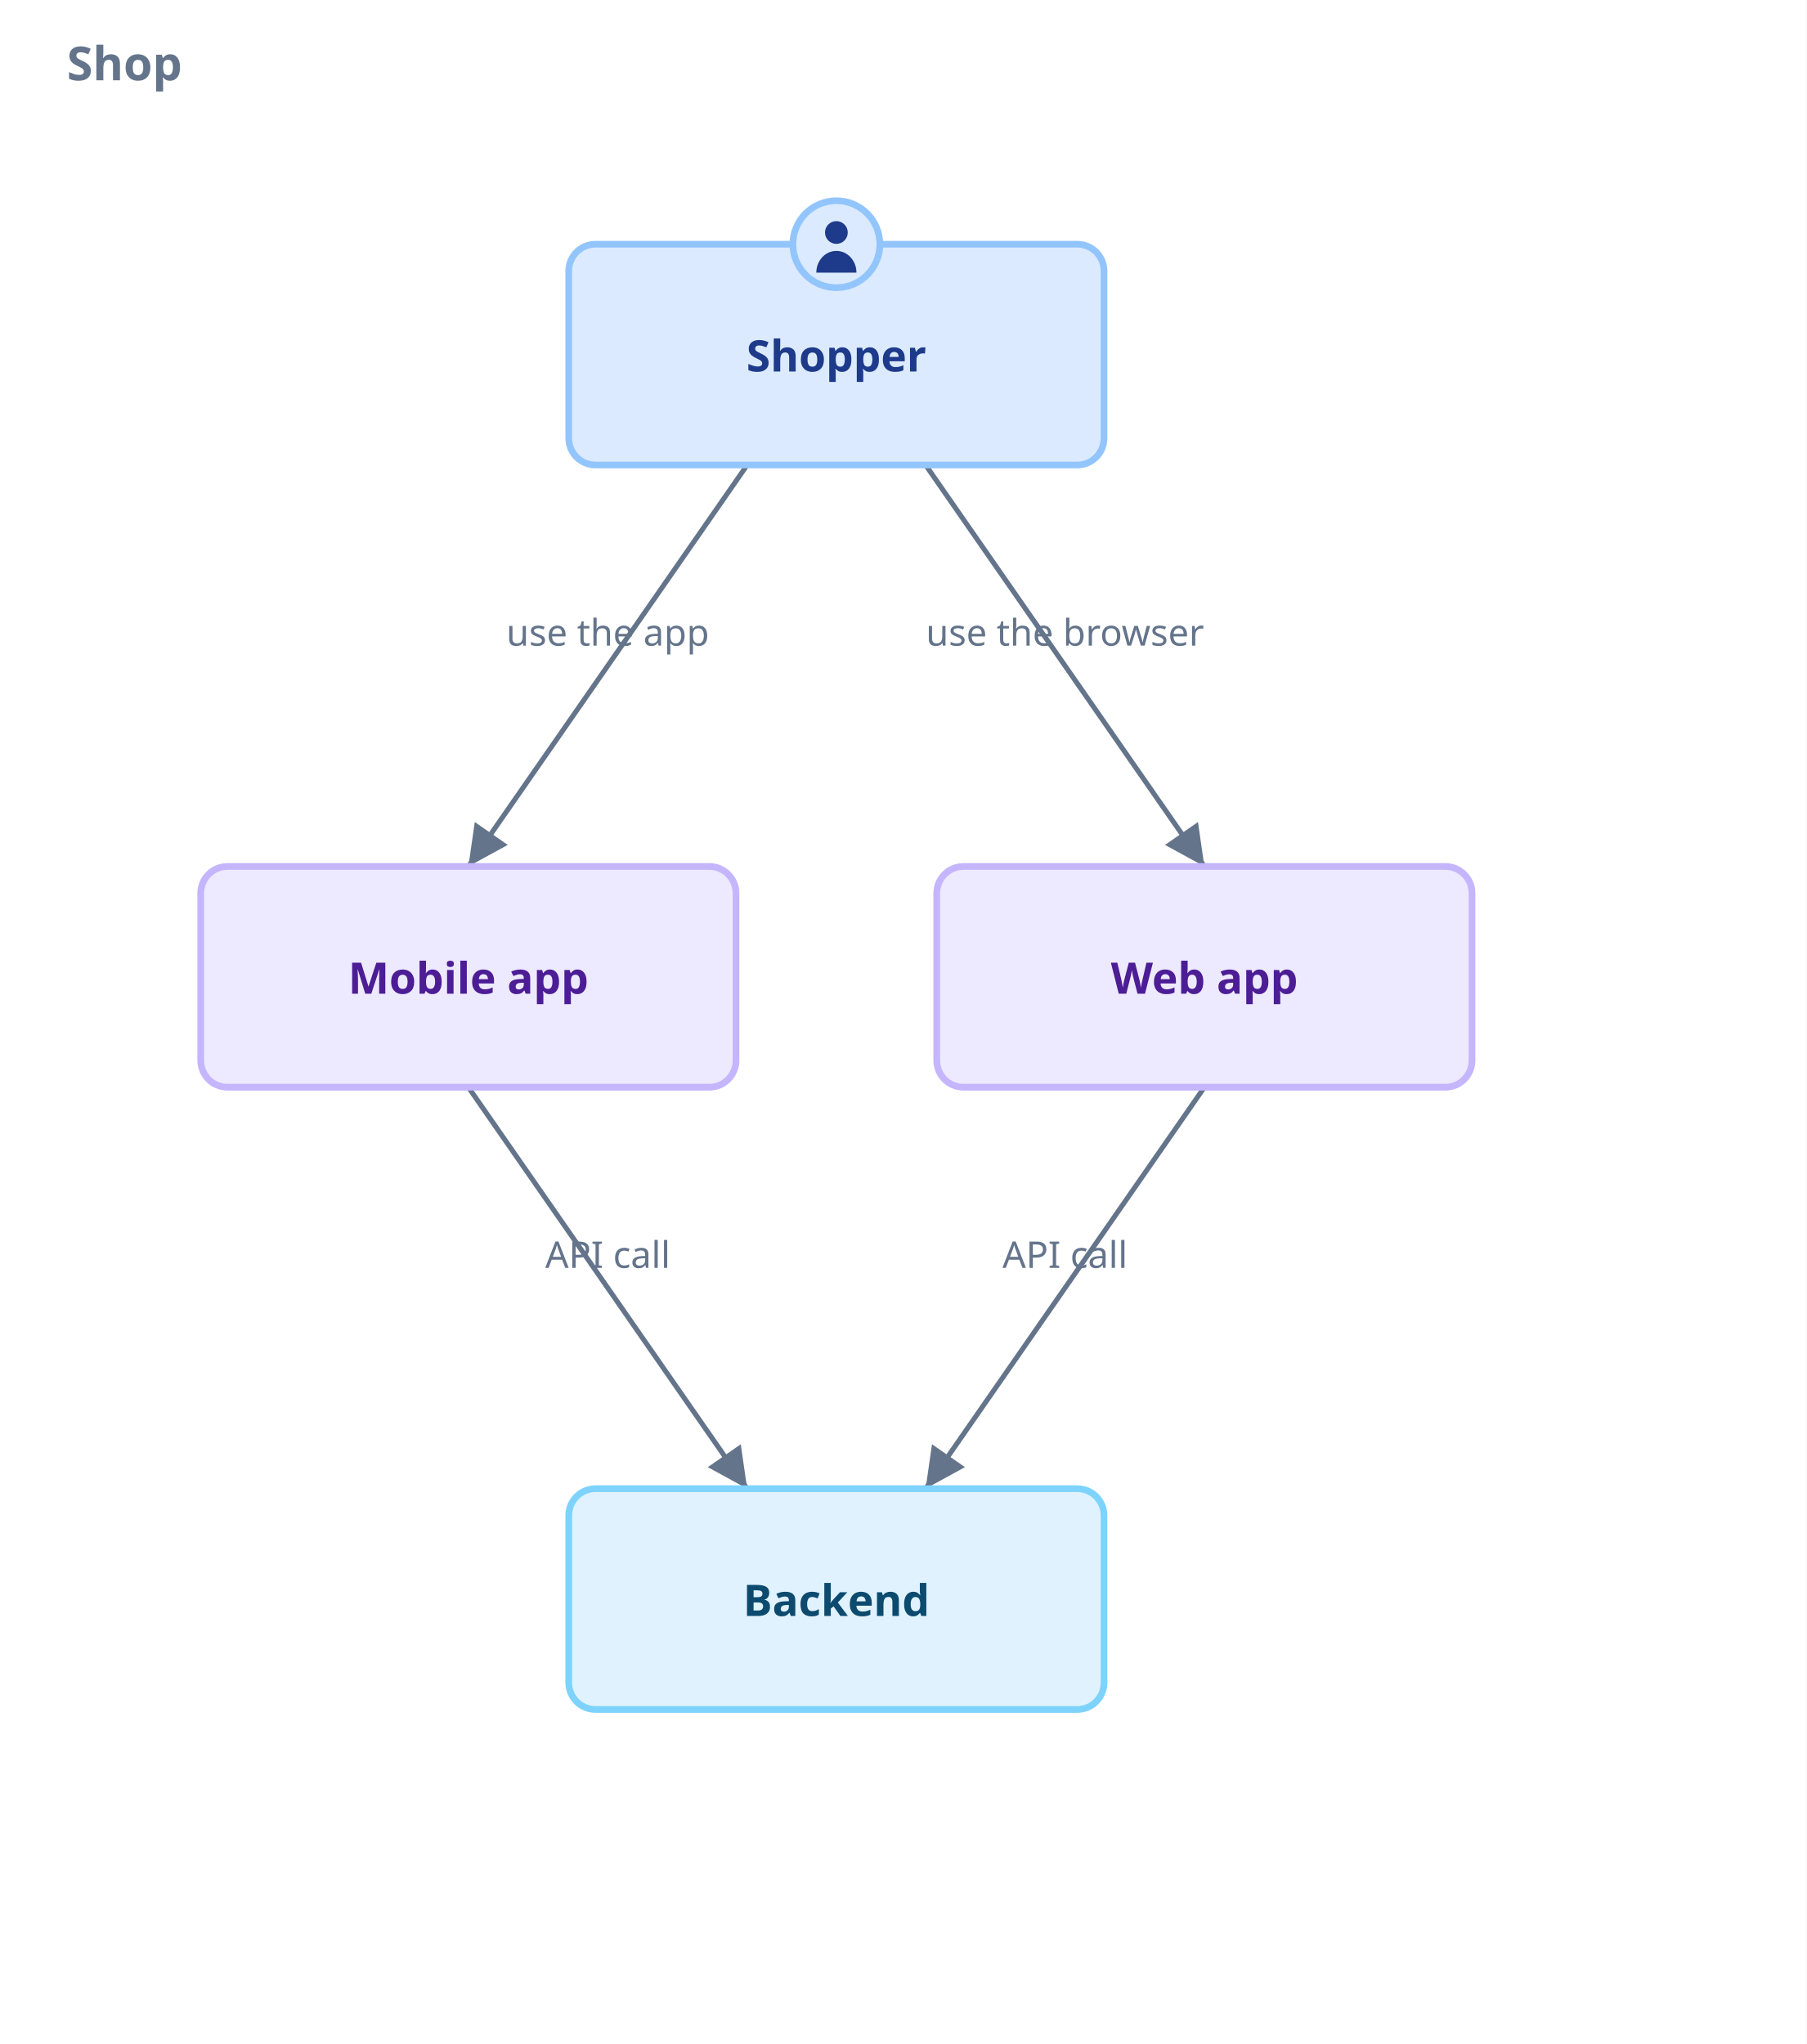
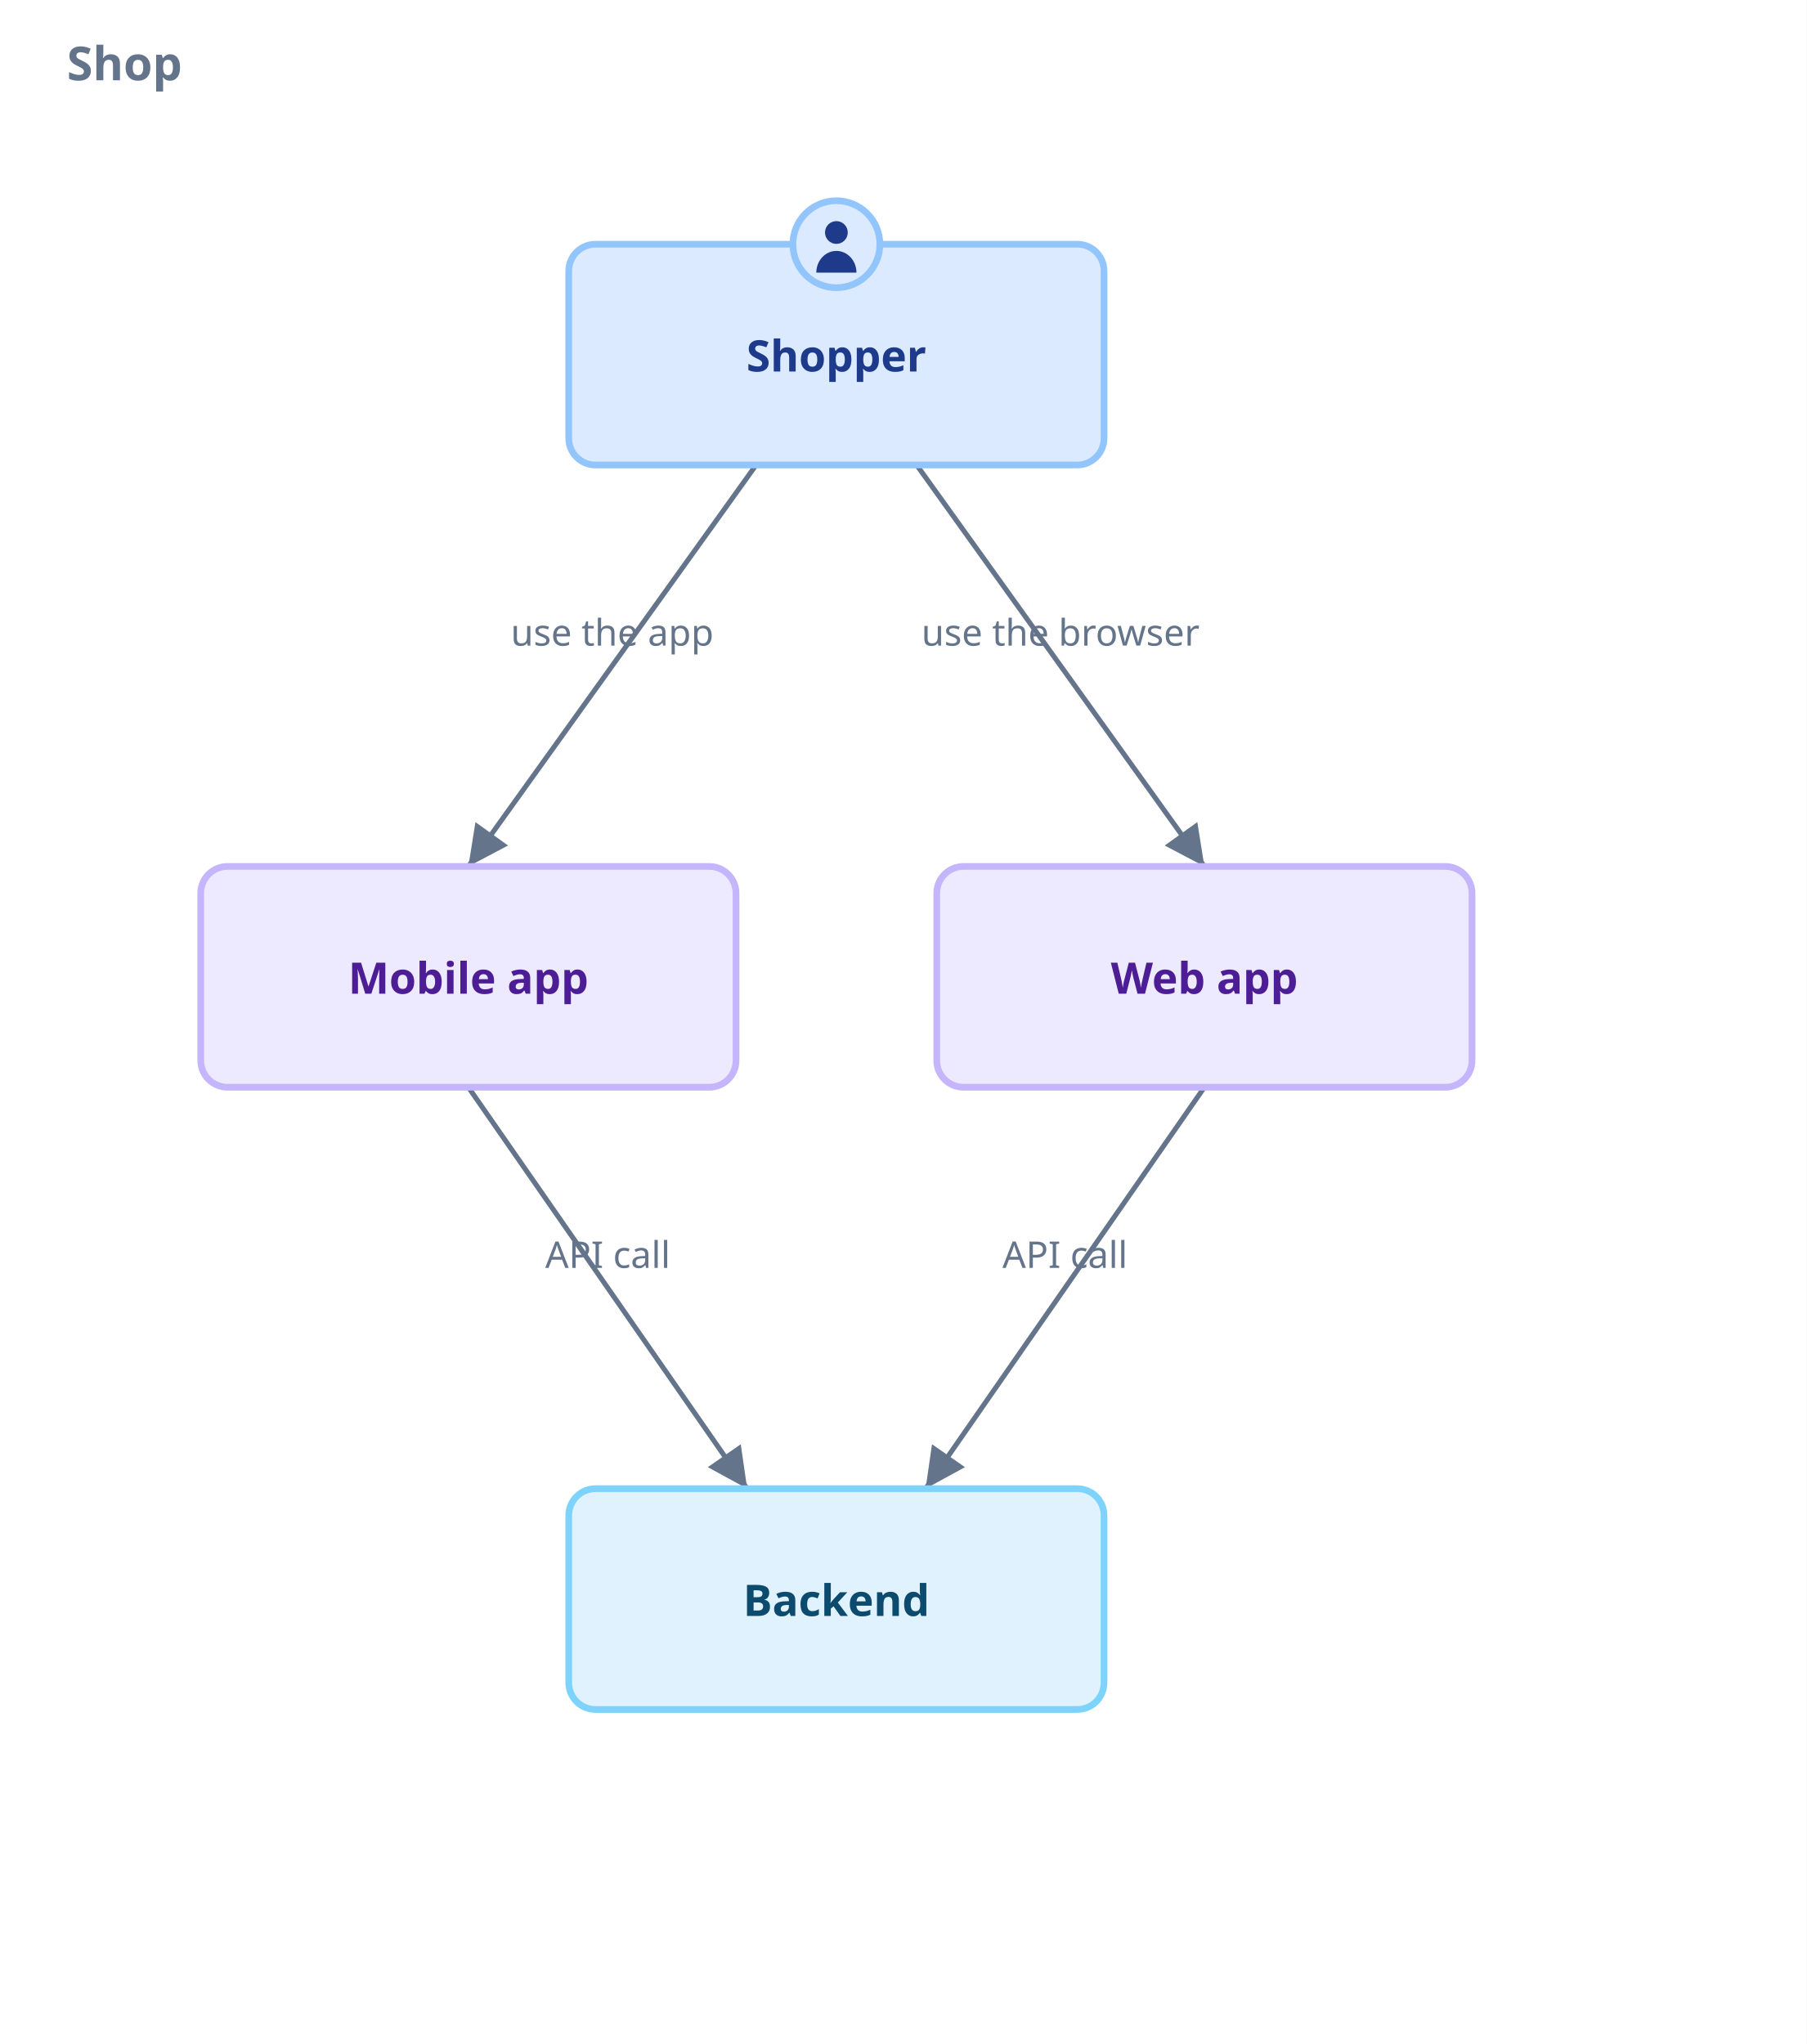
<svg xmlns="http://www.w3.org/2000/svg" viewBox="0 0 540 611" width="540" height="611">
  <defs>
    <marker id="arrow-default" viewBox="0 0 10 10" refX="10" refY="5" markerWidth="8" markerHeight="8" orient="auto-start-reverse">
      <path d="M 0 0 L 10 5 L 0 10 z" fill="#64748B" />
    </marker>
  </defs>
  <rect width="540" height="611" fill="#FFFFFF" rx="0" />
  <text x="20" y="24" fill="#64748B" font-size="14px" font-family="sans-serif" font-weight="bold">Shop</text>
  <g class="edges">
    <g data-edge-from="Customer" data-edge-to="MobileApp" data-edge-kind="sync" data-edge-canonical-id="Customer-&gt;MobileApp" data-edge-label="use the app" class="krs-edge krs-edge--interactive">
-       <line x1="223.333" y1="139" x2="140" y2="259" stroke="transparent" stroke-width="14" stroke-linecap="butt" class="krs-edge__hitline" />
-       <line x1="223.333" y1="139" x2="140" y2="259" stroke="#64748B" stroke-width="1.5" marker-end="url(#arrow-default)" />
-       <text x="181.667" y="193" text-anchor="middle" fill="#64748B" font-size="11px" font-family="sans-serif">use the app</text>
+       <line x1="226" y1="139" x2="140" y2="259" stroke="transparent" stroke-width="14" stroke-linecap="butt" class="krs-edge__hitline" />
+       <line x1="226" y1="139" x2="140" y2="259" stroke="#64748B" stroke-width="1.5" marker-end="url(#arrow-default)" />
+       <text x="183" y="193" text-anchor="middle" fill="#64748B" font-size="11px" font-family="sans-serif">use the app</text>
    </g>
    <g data-edge-from="Customer" data-edge-to="WebApp" data-edge-kind="sync" data-edge-canonical-id="Customer-&gt;WebApp" data-edge-label="use the browser" class="krs-edge krs-edge--interactive">
-       <line x1="276.667" y1="139" x2="360" y2="259" stroke="transparent" stroke-width="14" stroke-linecap="butt" class="krs-edge__hitline" />
-       <line x1="276.667" y1="139" x2="360" y2="259" stroke="#64748B" stroke-width="1.5" marker-end="url(#arrow-default)" />
-       <text x="318.333" y="193" text-anchor="middle" fill="#64748B" font-size="11px" font-family="sans-serif">use the browser</text>
+       <line x1="274" y1="139" x2="360" y2="259" stroke="transparent" stroke-width="14" stroke-linecap="butt" class="krs-edge__hitline" />
+       <line x1="274" y1="139" x2="360" y2="259" stroke="#64748B" stroke-width="1.5" marker-end="url(#arrow-default)" />
+       <text x="317" y="193" text-anchor="middle" fill="#64748B" font-size="11px" font-family="sans-serif">use the browser</text>
    </g>
    <g data-edge-from="MobileApp" data-edge-to="Backend" data-edge-kind="sync" data-edge-canonical-id="MobileApp-&gt;Backend" data-edge-label="API call" class="krs-edge krs-edge--interactive">
      <line x1="140" y1="325" x2="223.333" y2="445" stroke="transparent" stroke-width="14" stroke-linecap="butt" class="krs-edge__hitline" />
      <line x1="140" y1="325" x2="223.333" y2="445" stroke="#64748B" stroke-width="1.5" marker-end="url(#arrow-default)" />
      <text x="181.667" y="379" text-anchor="middle" fill="#64748B" font-size="11px" font-family="sans-serif">API call</text>
    </g>
    <g data-edge-from="WebApp" data-edge-to="Backend" data-edge-kind="sync" data-edge-canonical-id="WebApp-&gt;Backend" data-edge-label="API call" class="krs-edge krs-edge--interactive">
      <line x1="360" y1="325" x2="276.667" y2="445" stroke="transparent" stroke-width="14" stroke-linecap="butt" class="krs-edge__hitline" />
      <line x1="360" y1="325" x2="276.667" y2="445" stroke="#64748B" stroke-width="1.5" marker-end="url(#arrow-default)" />
      <text x="318.333" y="379" text-anchor="middle" fill="#64748B" font-size="11px" font-family="sans-serif">API call</text>
    </g>
  </g>
  <g class="nodes">
    <g data-node-id="Customer" data-node-kind="user" data-has-children="false" data-has-description="false">
      <rect x="170" y="73" width="160" height="66" rx="8" ry="8" fill="#DBEAFE" stroke="#93C5FD" stroke-width="2" />
      <circle cx="250" cy="73" r="13" fill="#DBEAFE" stroke="#93C5FD" stroke-width="2" />
      <circle cx="250" cy="69.5" r="3.4" fill="#1E3A8A" />
      <path d="M244 81.5 a6 6.5 0 0 1 12 0 Z" fill="#1E3A8A" />
      <text x="250" y="106" text-anchor="middle" dominant-baseline="central" fill="#1E3A8A" font-size="13px" font-weight="bold" font-family="sans-serif">Shopper</text>
    </g>
    <g data-node-id="MobileApp" data-node-kind="client" data-has-children="false" data-has-description="false">
      <rect x="60" y="259" width="160" height="66" rx="8" ry="8" fill="#EDE9FE" stroke="#C4B5FD" stroke-width="2" />
      <text x="140" y="292" text-anchor="middle" dominant-baseline="central" fill="#4C1D95" font-size="13px" font-weight="bold" font-family="sans-serif">Mobile app</text>
    </g>
    <g data-node-id="WebApp" data-node-kind="client" data-has-children="false" data-has-description="false">
      <rect x="280" y="259" width="160" height="66" rx="8" ry="8" fill="#EDE9FE" stroke="#C4B5FD" stroke-width="2" />
      <text x="360" y="292" text-anchor="middle" dominant-baseline="central" fill="#4C1D95" font-size="13px" font-weight="bold" font-family="sans-serif">Web app</text>
    </g>
    <g data-node-id="Backend" data-node-kind="service" data-has-children="true" data-has-description="false" style="cursor: pointer">
      <rect x="170" y="445" width="160" height="66" rx="8" ry="8" fill="#E0F2FE" stroke="#7DD3FC" stroke-width="2" />
      <text x="250" y="478" text-anchor="middle" dominant-baseline="central" fill="#0C4A6E" font-size="13px" font-weight="bold" font-family="sans-serif">Backend</text>
    </g>
  </g>
</svg>
